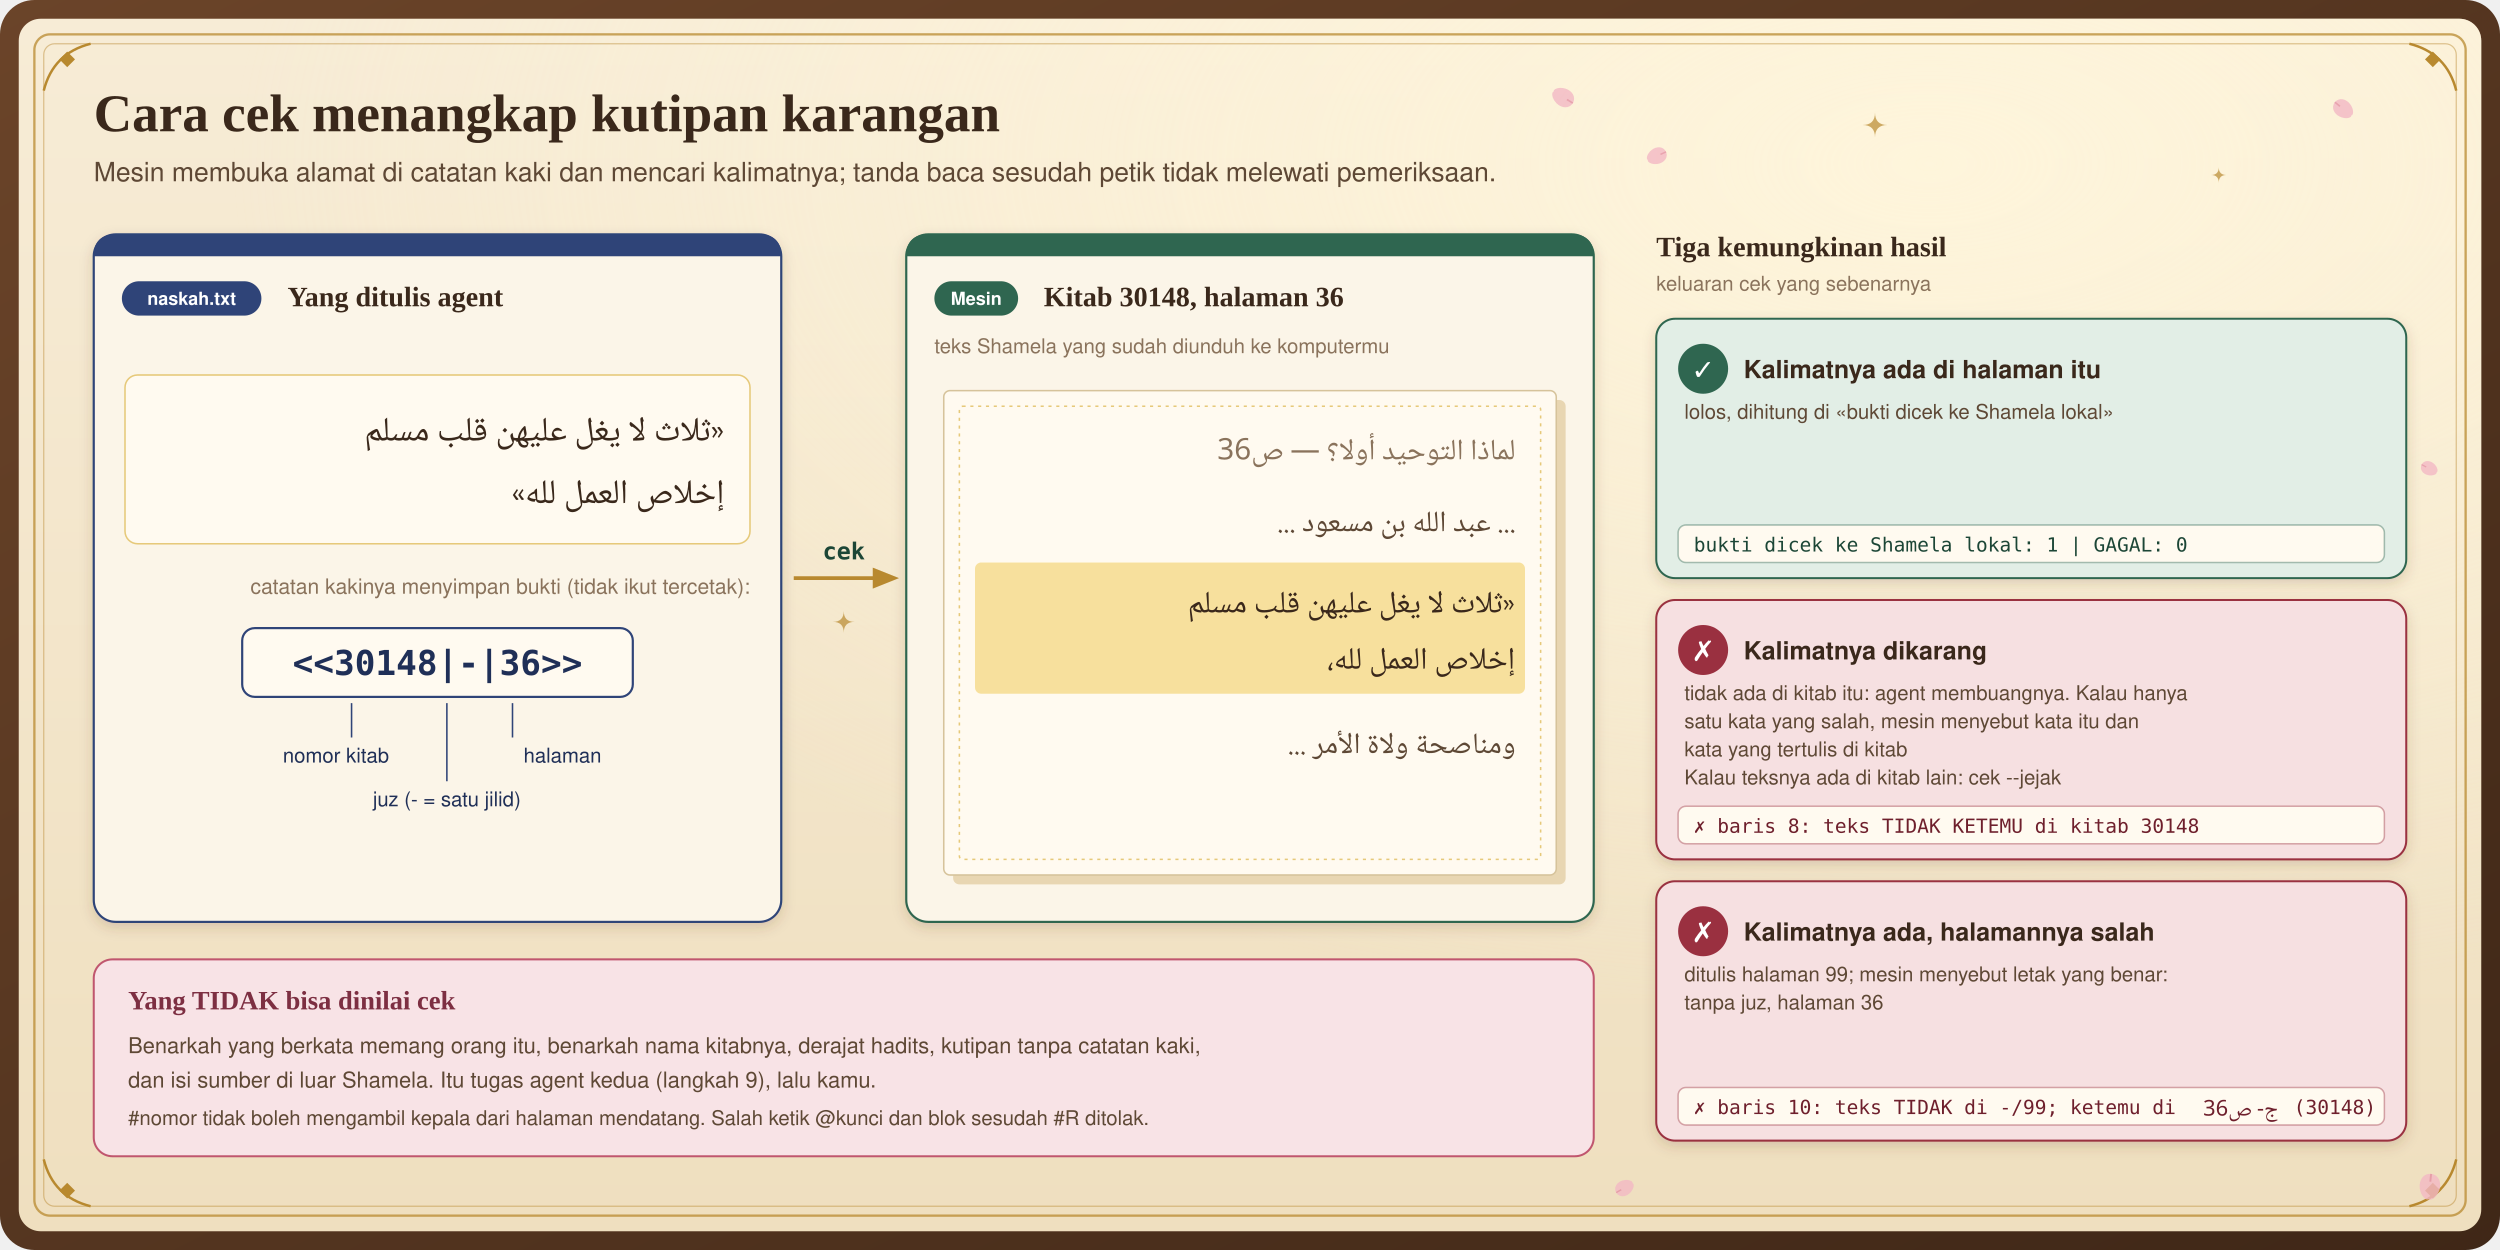
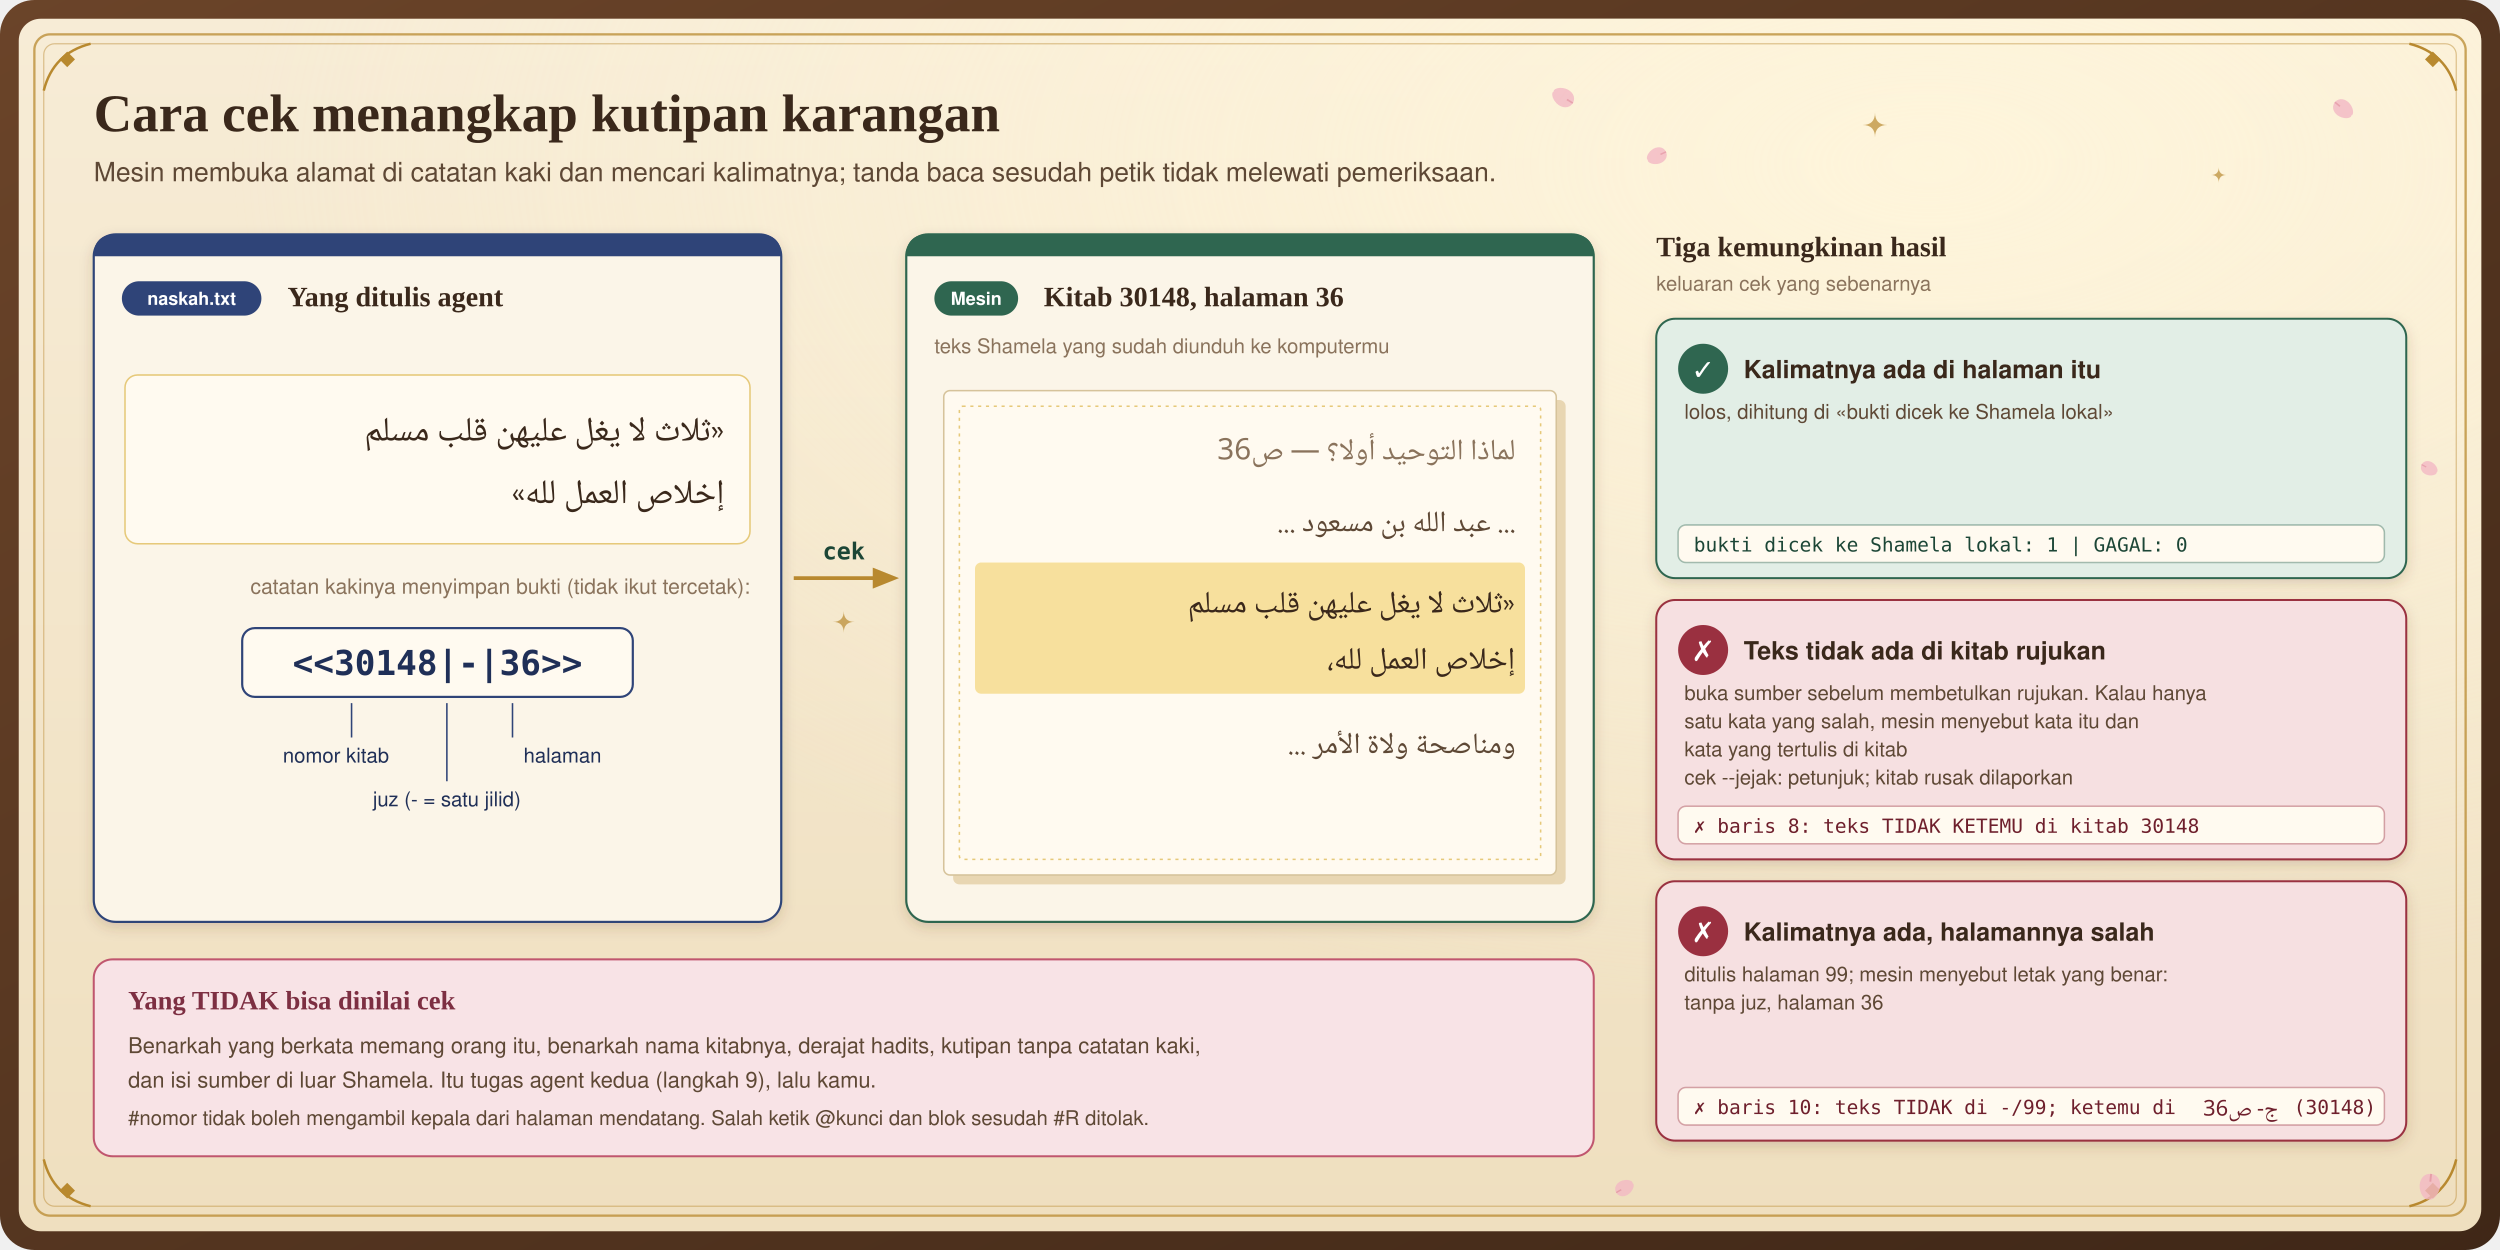
<svg xmlns="http://www.w3.org/2000/svg" viewBox="0 0 1600 800" width="1600" height="800" role="img" font-family="Segoe UI, Helvetica, Arial, sans-serif">
  <defs>
    <linearGradient id="kertas" x1="0" y1="0" x2="0" y2="1">
      <stop offset="0" stop-color="#f7ecd6" />
      <stop offset="1" stop-color="#efdfbf" />
    </linearGradient>
    <radialGradient id="sinar" cx="0.78" cy="0.12" r="0.7">
      <stop offset="0" stop-color="#fff6dc" stop-opacity="0.9" />
      <stop offset="1" stop-color="#fff6dc" stop-opacity="0" />
    </radialGradient>
    <linearGradient id="kayu" x1="0" y1="0" x2="1" y2="1">
      <stop offset="0" stop-color="#6b4429" />
      <stop offset="1" stop-color="#3f2717" />
    </linearGradient>
    <filter id="bayang" x="-5%" y="-5%" width="110%" height="120%">
      <feDropShadow dx="0" dy="3" stdDeviation="4" flood-color="#5a3a1e" flood-opacity="0.18" />
    </filter>
    <marker id="p" viewBox="0 0 10 10" refX="8" refY="5" markerWidth="7" markerHeight="7" orient="auto">
      <path d="M0 1L10 5L0 9z" fill="#8a735c" />
    </marker>
    <marker id="pm" viewBox="0 0 10 10" refX="8" refY="5" markerWidth="7" markerHeight="7" orient="auto">
      <path d="M0 1L10 5L0 9z" fill="#9a3040" />
    </marker>
    <marker id="pg" viewBox="0 0 10 10" refX="8" refY="5" markerWidth="7" markerHeight="7" orient="auto">
      <path d="M0 1L10 5L0 9z" fill="#b8892f" />
    </marker>
  </defs>
  <rect width="1600" height="800" rx="22" fill="url(#kayu)" />
  <rect x="12" y="12" width="1576" height="776" rx="14" fill="url(#kertas)" />
  <rect x="12" y="12" width="1576" height="776" rx="14" fill="url(#sinar)" />
  <rect x="22" y="22" width="1556" height="756" rx="10" fill="none" stroke="#b8892f" stroke-width="1.5" stroke-opacity="0.75" />
  <rect x="28" y="28" width="1544" height="744" rx="7" fill="none" stroke="#b8892f" stroke-width="0.8" stroke-opacity="0.45" />
  <path d="M28 58Q34 34 58 28" fill="none" stroke="#b8892f" stroke-width="1.6" />
  <path d="M38 38l5 -5l5 5l-5 5z" fill="#b8892f" />
  <path d="M1572 58Q1566 34 1542 28" fill="none" stroke="#b8892f" stroke-width="1.6" />
  <path d="M1562 38l-5 -5l-5 5l5 5z" fill="#b8892f" />
  <path d="M28 742Q34 766 58 772" fill="none" stroke="#b8892f" stroke-width="1.6" />
  <path d="M38 762l5 5l5 -5l-5 -5z" fill="#b8892f" />
  <path d="M1572 742Q1566 766 1542 772" fill="none" stroke="#b8892f" stroke-width="1.6" />
  <path d="M1562 762l-5 5l-5 -5l5 -5z" fill="#b8892f" />
  <text x="60" y="84" font-size="34" font-weight="700" font-family="Georgia, 'Times New Roman', serif" fill="#3a281b">Cara cek menangkap kutipan karangan</text>
  <text x="60" y="116" font-size="17" fill="#5e4835">Mesin membuka alamat di catatan kaki dan mencari kalimatnya; tanda baca sesudah petik tidak melewati pemeriksaan.</text>
  <rect x="60" y="150" width="440" height="440" rx="14" fill="#fbf5e8" stroke="#2f4478" stroke-width="1.4" filter="url(#bayang)" />
  <path d="M60 164Q60 150 74 150H486Q500 150 500 164Z" fill="#2f4478" />
  <rect x="78.0" y="180" width="89.3" height="22" rx="11.0" fill="#2f4478" />
  <text x="122.7" y="195.1" font-size="11.5" font-weight="700" fill="#fff" text-anchor="middle">naskah.txt</text>
  <text x="184" y="196" font-size="18" font-weight="700" font-family="Georgia, 'Times New Roman', serif" fill="#3a281b">Yang ditulis agent</text>
  <rect x="80" y="240" width="400" height="108" rx="8" fill="#fffaf0" stroke="#e6c97a" />
  <text x="464" y="282" font-size="22" font-weight="400" font-family="Traditional Arabic, Amiri, Noto Naskh Arabic, Segoe UI, sans-serif" direction="rtl" text-anchor="start" fill="#3a281b">«ثلاث لا يغل عليهن قلب مسلم</text>
  <text x="464" y="322" font-size="22" font-weight="400" font-family="Traditional Arabic, Amiri, Noto Naskh Arabic, Segoe UI, sans-serif" direction="rtl" text-anchor="start" fill="#3a281b">إخلاص العمل لله»</text>
  <text x="480" y="380" font-size="13.5" fill="#8a735c" text-anchor="end">catatan kakinya menyimpan bukti (tidak ikut tercetak):</text>
  <rect x="155" y="402" width="250" height="44" rx="8" fill="#fffaf0" stroke="#2f4478" stroke-width="1.4" />
  <text x="280" y="432" font-size="22" font-weight="700" font-family="Consolas, Menlo, monospace" text-anchor="middle" fill="#1f2f57">&lt;&lt;30148|-|36&gt;&gt;</text>
  <path d="M225 450V472" stroke="#2f4478" />
  <text x="215" y="488" font-size="13" fill="#1f2f57" text-anchor="middle">nomor kitab</text>
  <path d="M286 450V500" stroke="#2f4478" />
  <text x="286" y="516" font-size="13" fill="#1f2f57" text-anchor="middle">juz (- = satu jilid)</text>
  <path d="M328 450V472" stroke="#2f4478" />
  <text x="360" y="488" font-size="13" fill="#1f2f57" text-anchor="middle">halaman</text>
  <path d="M508 370.0H572" stroke="#b8892f" stroke-width="2.4" marker-end="url(#pg)" />
  <text x="540" y="358.0" font-size="15" font-weight="700" font-family="Consolas, Menlo, monospace" fill="#1c4636" text-anchor="middle">cek</text>
  <path d="M540 391.0Q540 398.0 547 398.0Q540 398.0 540 405.0Q540 398.0 533 398.0Q540 398.0 540 391.0Z" fill="#b8892f" opacity="0.7" />
  <rect x="580" y="150" width="440" height="440" rx="14" fill="#fbf5e8" stroke="#2f6650" stroke-width="1.4" filter="url(#bayang)" />
  <path d="M580 164Q580 150 594 150H1006Q1020 150 1020 164Z" fill="#2f6650" />
  <rect x="598.0" y="180" width="53.6" height="22" rx="11.0" fill="#2f6650" />
  <text x="624.8" y="195.1" font-size="11.5" font-weight="700" fill="#fff" text-anchor="middle">Mesin</text>
  <text x="668" y="196" font-size="18" font-weight="700" font-family="Georgia, 'Times New Roman', serif" fill="#3a281b">Kitab 30148, halaman 36</text>
  <text x="598" y="226" font-size="13" fill="#8a735c">teks Shamela yang sudah diunduh ke komputermu</text>
  <rect x="610" y="256" width="392" height="310" rx="4" fill="#e8d6b2" />
  <rect x="604" y="250" width="392" height="310" rx="4" fill="#fffaf0" stroke="#d6c39b" />
  <rect x="614" y="260" width="372" height="290" rx="2" fill="none" stroke="#e6c97a" stroke-dasharray="2 3" />
  <text x="970" y="294" font-size="19" font-weight="400" font-family="Traditional Arabic, Amiri, Noto Naskh Arabic, Segoe UI, sans-serif" direction="rtl" text-anchor="start" fill="#8a735c">لماذا التوحيد أولا؟ — ص36</text>
  <text x="970" y="340" font-size="19" font-weight="400" font-family="Traditional Arabic, Amiri, Noto Naskh Arabic, Segoe UI, sans-serif" direction="rtl" text-anchor="start" fill="#5e4835">... عبد الله بن مسعود ...</text>
  <rect x="624" y="360" width="352" height="84" rx="4" fill="#f6dc8e" opacity="0.85" />
  <text x="970" y="392" font-size="20" font-weight="400" font-family="Traditional Arabic, Amiri, Noto Naskh Arabic, Segoe UI, sans-serif" direction="rtl" text-anchor="start" fill="#3a281b">«ثلاث لا يغل عليهن قلب مسلم</text>
  <text x="970" y="428" font-size="20" font-weight="400" font-family="Traditional Arabic, Amiri, Noto Naskh Arabic, Segoe UI, sans-serif" direction="rtl" text-anchor="start" fill="#3a281b">إخلاص العمل لله،</text>
  <text x="970" y="482" font-size="19" font-weight="400" font-family="Traditional Arabic, Amiri, Noto Naskh Arabic, Segoe UI, sans-serif" direction="rtl" text-anchor="start" fill="#5e4835">ومناصحة ولاة الأمر ...</text>
  <text x="1060" y="164" font-size="18" font-weight="700" font-family="Georgia, 'Times New Roman', serif" fill="#3a281b">Tiga kemungkinan hasil</text>
  <text x="1060" y="186" font-size="13" fill="#8a735c">keluaran cek yang sebenarnya</text>
  <rect x="1060" y="204" width="480" height="166" rx="12" fill="#e2eee6" stroke="#2f6650" stroke-width="1.3" filter="url(#bayang)" />
  <circle cx="1090" cy="236" r="16" fill="#2f6650" />
  <text x="1090" y="243" font-size="18" font-weight="700" fill="#fff" text-anchor="middle">✓</text>
  <text x="1116" y="242" font-size="16" font-weight="700" fill="#3a281b">Kalimatnya ada di halaman itu</text>
  <text x="1078" y="268" font-size="13" fill="#5e4835">lolos, dihitung di «bukti dicek ke Shamela lokal»</text>
  <rect x="1074" y="336" width="452" height="24" rx="5" fill="#fffaf0" stroke="#2f6650" stroke-opacity="0.4" />
  <text x="1084" y="353" font-size="12.5" font-family="Consolas, Menlo, monospace" fill="#1c4636">bukti dicek ke Shamela lokal: 1 | GAGAL: 0</text>
  <rect x="1060" y="384" width="480" height="166" rx="12" fill="#f6e0e1" stroke="#9a3040" stroke-width="1.3" filter="url(#bayang)" />
  <circle cx="1090" cy="416" r="16" fill="#9a3040" />
  <text x="1090" y="423" font-size="18" font-weight="700" fill="#fff" text-anchor="middle">✗</text>
-   <text x="1116" y="422" font-size="16" font-weight="700" fill="#3a281b">Kalimatnya dikarang</text>
-   <text x="1078" y="448" font-size="13" fill="#5e4835">tidak ada di kitab itu: agent membuangnya. Kalau hanya</text>
+   <text x="1116" y="422" font-size="16" font-weight="700" fill="#3a281b">Teks tidak ada di kitab rujukan</text>
+   <text x="1078" y="448" font-size="13" fill="#5e4835">buka sumber sebelum membetulkan rujukan. Kalau hanya</text>
  <text x="1078" y="466" font-size="13" fill="#5e4835">satu kata yang salah, mesin menyebut kata itu dan</text>
  <text x="1078" y="484" font-size="13" fill="#5e4835">kata yang tertulis di kitab</text>
-   <text x="1078" y="502" font-size="13" fill="#5e4835">Kalau teksnya ada di kitab lain: cek --jejak</text>
+   <text x="1078" y="502" font-size="13" fill="#5e4835">cek --jejak: petunjuk; kitab rusak dilaporkan</text>
  <rect x="1074" y="516" width="452" height="24" rx="5" fill="#fffaf0" stroke="#9a3040" stroke-opacity="0.4" />
  <text x="1084" y="533" font-size="12.5" font-family="Consolas, Menlo, monospace" fill="#6e1f2c">✗ baris 8: teks TIDAK KETEMU di kitab 30148</text>
  <rect x="1060" y="564" width="480" height="166" rx="12" fill="#f6e0e1" stroke="#9a3040" stroke-width="1.3" filter="url(#bayang)" />
  <circle cx="1090" cy="596" r="16" fill="#9a3040" />
  <text x="1090" y="603" font-size="18" font-weight="700" fill="#fff" text-anchor="middle">✗</text>
  <text x="1116" y="602" font-size="16" font-weight="700" fill="#3a281b">Kalimatnya ada, halamannya salah</text>
  <text x="1078" y="628" font-size="13" fill="#5e4835">ditulis halaman 99; mesin menyebut letak yang benar:</text>
  <text x="1078" y="646" font-size="13" fill="#5e4835">tanpa juz, halaman 36</text>
  <rect x="1074" y="696" width="452" height="24" rx="5" fill="#fffaf0" stroke="#9a3040" stroke-opacity="0.4" />
  <text x="1084" y="713" font-size="12.5" font-family="Consolas, Menlo, monospace" fill="#6e1f2c">✗ baris 10: teks TIDAK di -/99; ketemu di</text>
  <text x="1410" y="714" font-size="14" font-family="Traditional Arabic, Amiri, Noto Naskh Arabic, Segoe UI, sans-serif" fill="#6e1f2c">ج- ص36</text>
  <text x="1468" y="713" font-size="12.5" font-family="Consolas, Menlo, monospace" fill="#6e1f2c">(30148)</text>
  <rect x="60" y="614" width="960" height="126" rx="12" fill="#f8e3e6" stroke="#c0566e" stroke-width="1.3" />
  <text x="82" y="646" font-size="17" font-weight="700" font-family="Georgia, 'Times New Roman', serif" fill="#7d2f42">Yang TIDAK bisa dinilai cek</text>
  <text x="82" y="674" font-size="14" fill="#5e4835">Benarkah yang berkata memang orang itu, benarkah nama kitabnya, derajat hadits, kutipan tanpa catatan kaki,</text>
  <text x="82" y="696" font-size="14" fill="#5e4835">dan isi sumber di luar Shamela. Itu tugas agent kedua (langkah 9), lalu kamu.</text>
  <text x="82" y="720" font-size="13" fill="#5e4835">#nomor tidak boleh mengambil kepala dari halaman mendatang. Salah ketik @kunci dan blok sesudah #R ditolak.</text>
  <g transform="translate(1000 62) rotate(121) scale(1.10)" opacity="0.8">
    <path d="M0 -7C4 -7 6 -3 5 1C4 5 1 7 0 6C-1 7 -4 5 -5 1C-6 -3 -4 -7 0 -7Z" fill="#f2b8c4" />
    <path d="M0 -7L0 -3" stroke="#e48fa3" stroke-width="1" />
  </g>
  <g transform="translate(1060 100) rotate(66) scale(0.98)" opacity="0.8">
    <path d="M0 -7C4 -7 6 -3 5 1C4 5 1 7 0 6C-1 7 -4 5 -5 1C-6 -3 -4 -7 0 -7Z" fill="#f2b8c4" />
    <path d="M0 -7L0 -3" stroke="#e48fa3" stroke-width="1" />
  </g>
  <g transform="translate(1500 70) rotate(309) scale(1.04)" opacity="0.8">
    <path d="M0 -7C4 -7 6 -3 5 1C4 5 1 7 0 6C-1 7 -4 5 -5 1C-6 -3 -4 -7 0 -7Z" fill="#f2b8c4" />
    <path d="M0 -7L0 -3" stroke="#e48fa3" stroke-width="1" />
  </g>
  <g transform="translate(1555 300) rotate(297) scale(0.83)" opacity="0.8">
    <path d="M0 -7C4 -7 6 -3 5 1C4 5 1 7 0 6C-1 7 -4 5 -5 1C-6 -3 -4 -7 0 -7Z" fill="#f2b8c4" />
    <path d="M0 -7L0 -3" stroke="#e48fa3" stroke-width="1" />
  </g>
  <g transform="translate(1555 760) rotate(6) scale(1.25)" opacity="0.8">
    <path d="M0 -7C4 -7 6 -3 5 1C4 5 1 7 0 6C-1 7 -4 5 -5 1C-6 -3 -4 -7 0 -7Z" fill="#f2b8c4" />
    <path d="M0 -7L0 -3" stroke="#e48fa3" stroke-width="1" />
  </g>
  <g transform="translate(1040 760) rotate(240) scale(0.93)" opacity="0.8">
    <path d="M0 -7C4 -7 6 -3 5 1C4 5 1 7 0 6C-1 7 -4 5 -5 1C-6 -3 -4 -7 0 -7Z" fill="#f2b8c4" />
    <path d="M0 -7L0 -3" stroke="#e48fa3" stroke-width="1" />
  </g>
  <path d="M1200 72Q1200 80 1208 80Q1200 80 1200 88Q1200 80 1192 80Q1200 80 1200 72Z" fill="#b8892f" opacity="0.7" />
  <path d="M1420 107Q1420 112 1425 112Q1420 112 1420 117Q1420 112 1415 112Q1420 112 1420 107Z" fill="#b8892f" opacity="0.7" />
</svg>
